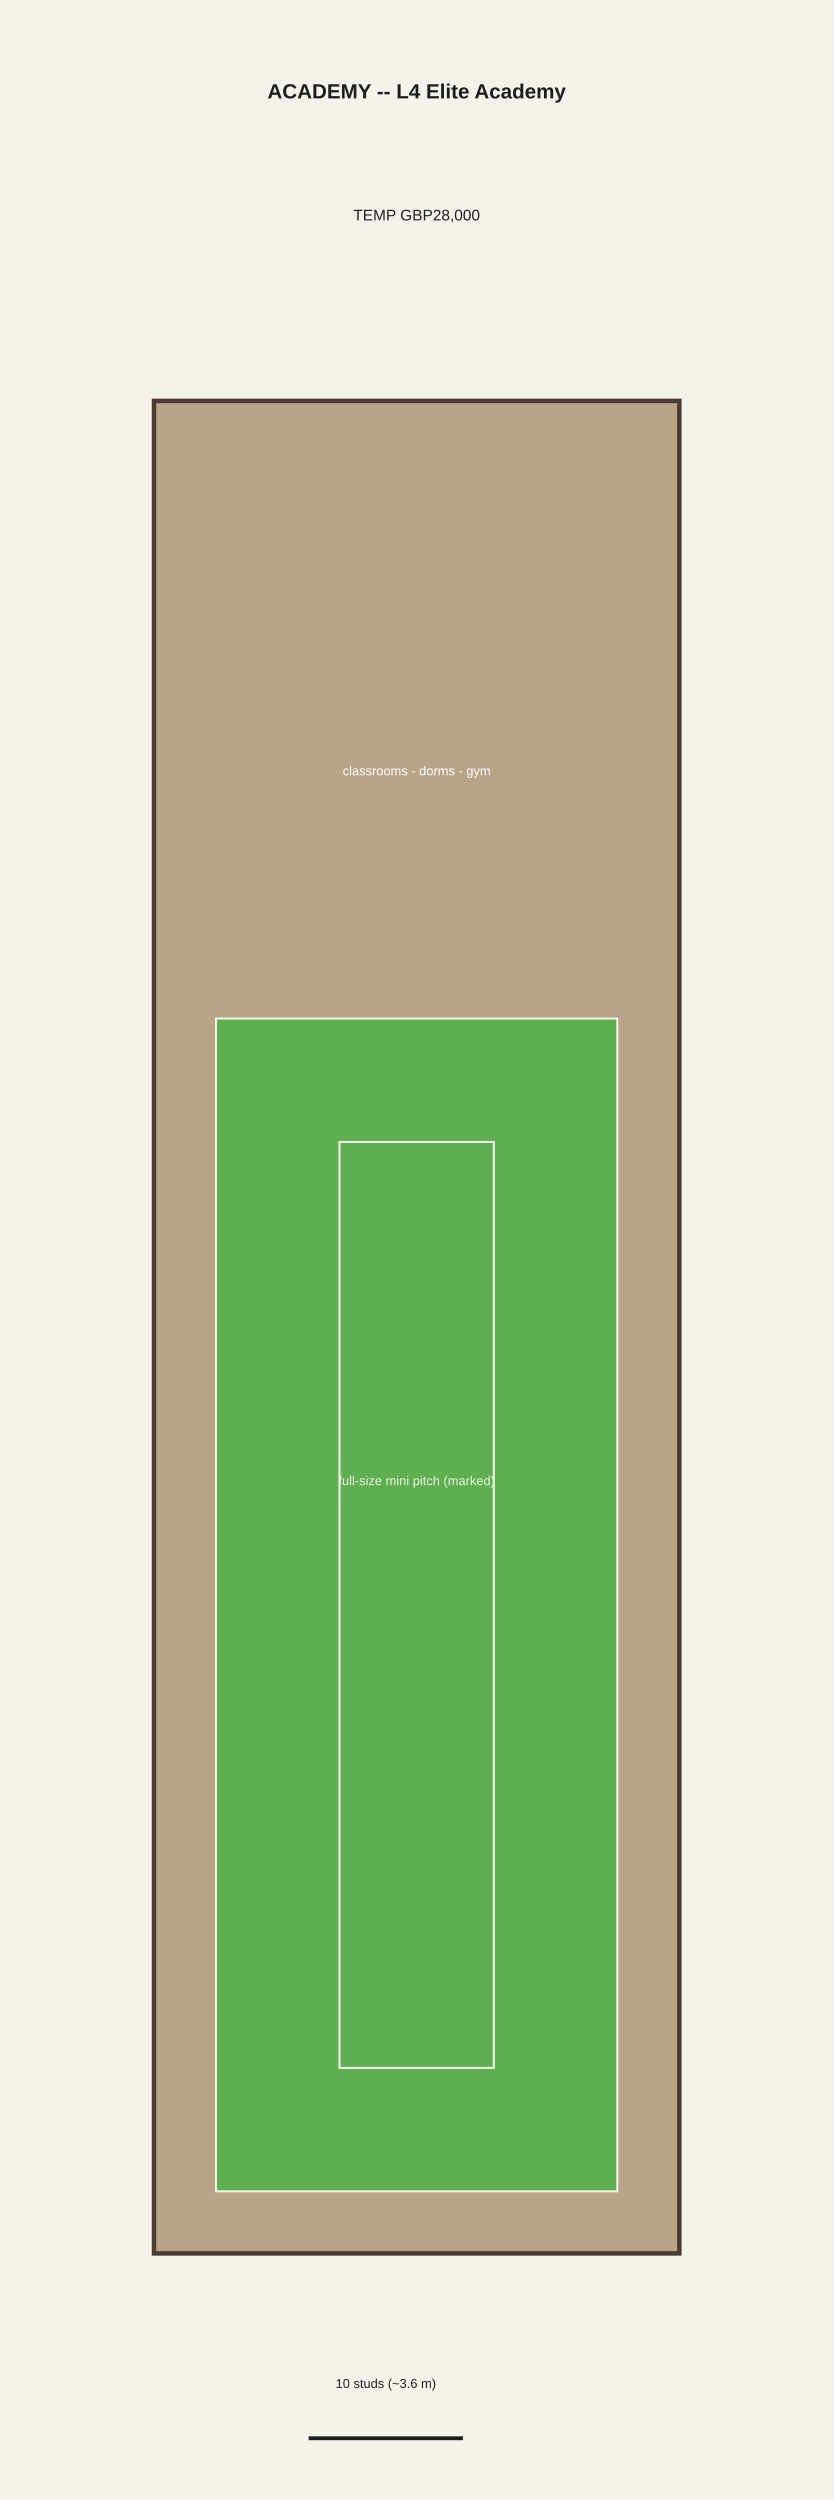
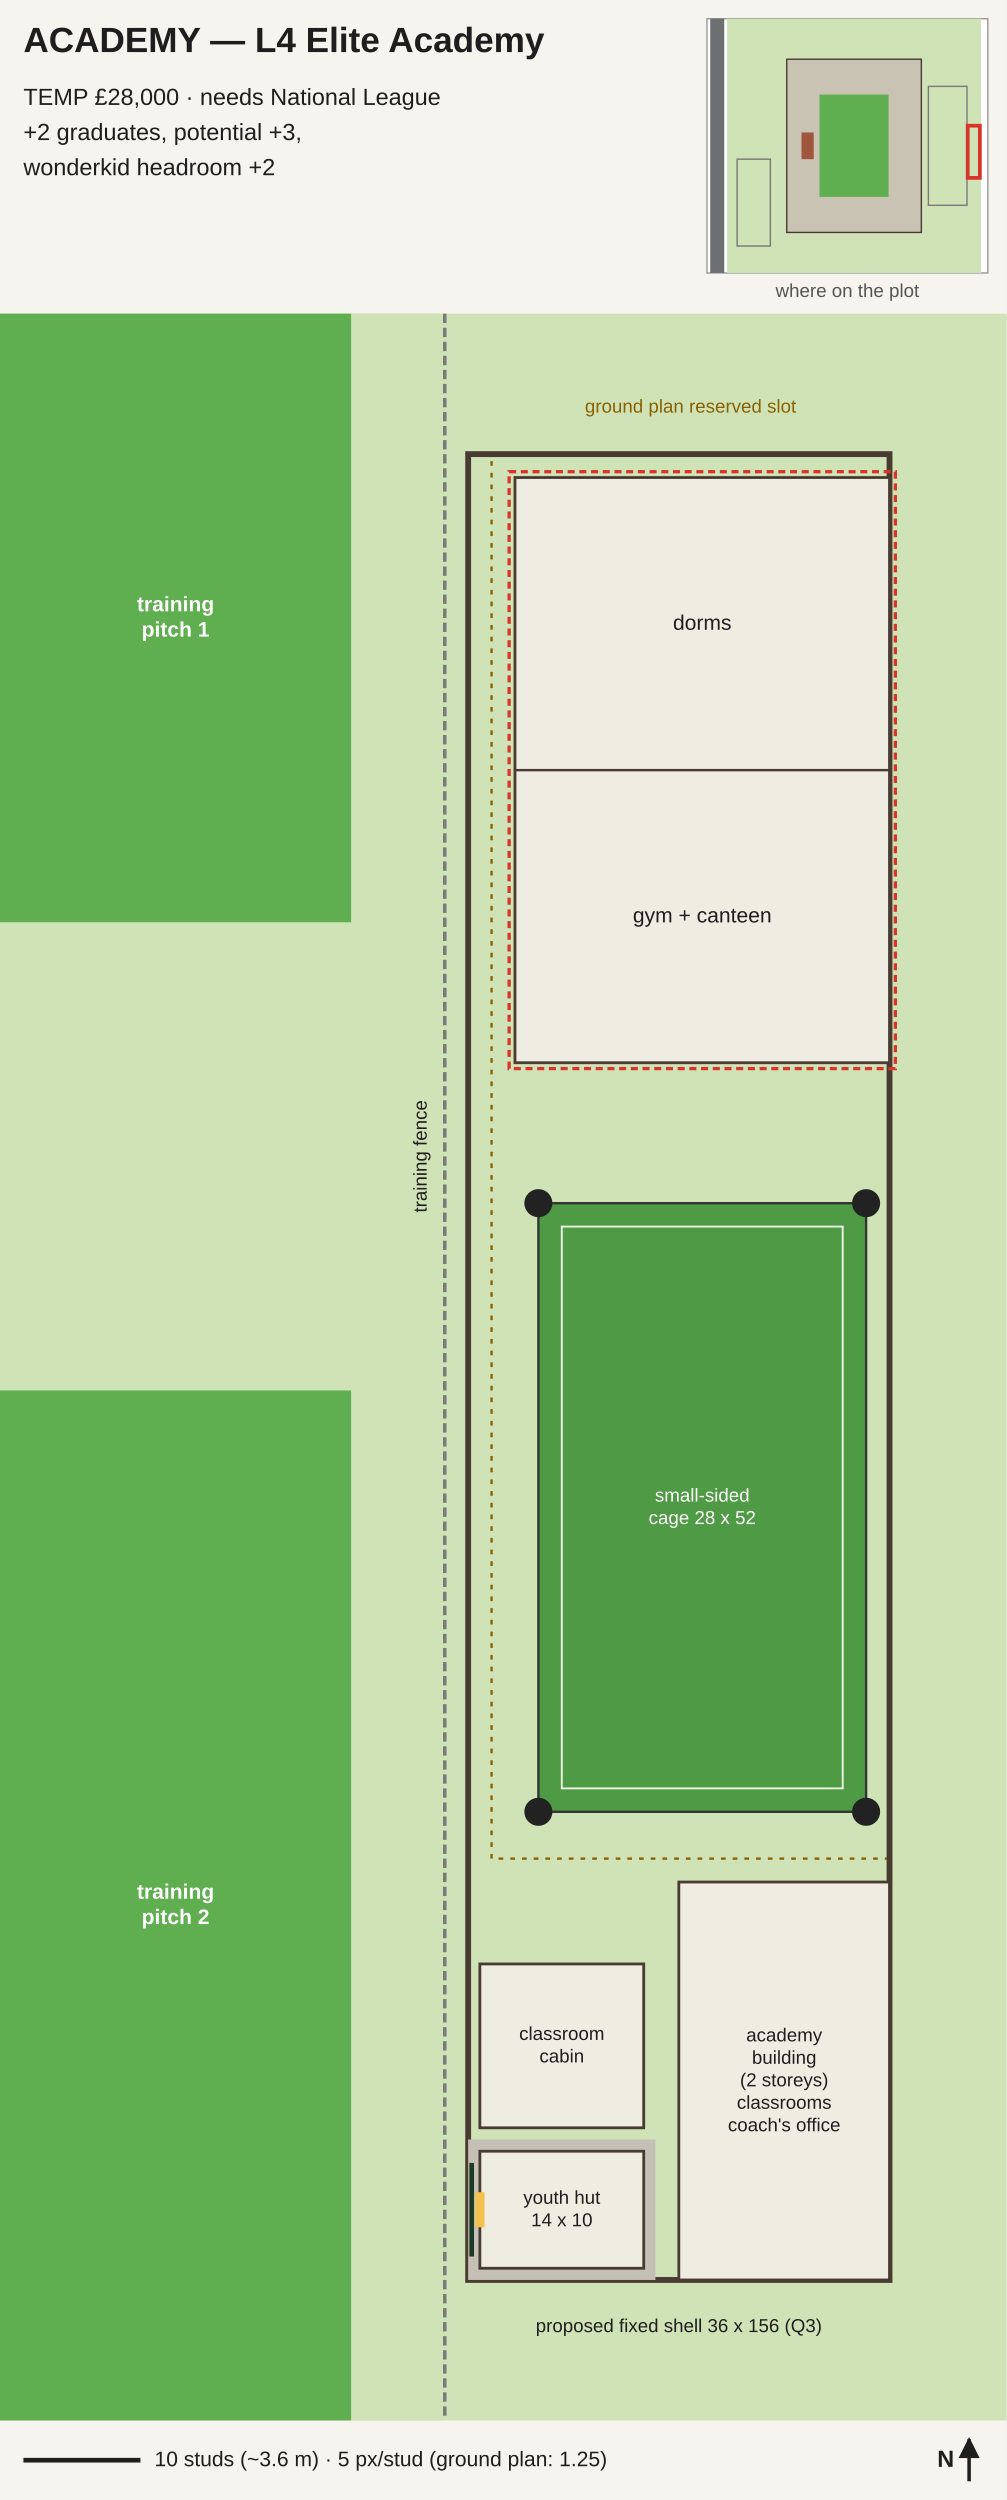
- <svg xmlns="http://www.w3.org/2000/svg" width="324" height="972" viewBox="0 0 324 972" font-family="Segoe UI, Arial, sans-serif">
+ <svg xmlns="http://www.w3.org/2000/svg" width="430" height="1068" viewBox="0 0 430 1068" font-family="Segoe UI, Arial, sans-serif">
  <defs>
    <marker id="arr" viewBox="0 0 10 10" refX="9" refY="5" markerWidth="6" markerHeight="6" orient="auto-start-reverse">
      <path d="M0,0 L10,5 L0,10 z" fill="context-stroke" />
    </marker>
  </defs>
-   <polygon points="0.0,0.0 324.0,0.0 324.0,972.0 0.0,972.0" fill="#f4f2ea" stroke="none" stroke-width="1" opacity="1.0" />
-   <polygon points="60.0,156.0 264.0,156.0 264.0,876.0 60.0,876.0" fill="#eef0e9" stroke="#4a3b32" stroke-width="2" opacity="1.0" />
-   <text x="162.0" y="36.0" font-size="8" fill="#1e1e1e" text-anchor="middle" dominant-baseline="middle" font-weight="bold">ACADEMY -- L4 Elite Academy</text>
-   <text x="162.0" y="84.0" font-size="6" fill="#1e1e1e" text-anchor="middle" dominant-baseline="middle">TEMP GBP28,000</text>
-   <polyline points="120.0,948.0 180.0,948.0" fill="none" stroke="#1e1e1e" stroke-width="1.5" stroke-linejoin="round" opacity="1.0" />
-   <text x="150.0" y="927.0" font-size="5" fill="#1e1e1e" text-anchor="middle" dominant-baseline="middle">10 studs (~3.6 m)</text>
-   <polygon points="60.0,156.0 264.0,156.0 264.0,876.0 60.0,876.0" fill="#b9a48a" stroke="#4a3b32" stroke-width="1.5" opacity="1.0" />
-   <polygon points="84.0,396.0 240.0,396.0 240.0,852.0 84.0,852.0" fill="#5fae4f" stroke="#eef7e6" stroke-width="0.8" opacity="1.0" />
-   <polygon points="132.0,444.0 192.0,444.0 192.0,804.0 132.0,804.0" fill="none" stroke="#eef7e6" stroke-width="0.8" opacity="1.0" />
-   <text x="162.0" y="300.0" font-size="5" fill="#fff" text-anchor="middle" dominant-baseline="middle">classrooms - dorms - gym</text>
-   <text x="162.0" y="576.0" font-size="5" fill="#e8f5e2" text-anchor="middle" dominant-baseline="middle">full-size mini pitch (marked)</text>
+   <polygon points="0.0,0.0 430.0,0.0 430.0,1068.0 0.0,1068.0" fill="#f6f4ee" stroke="none" stroke-width="1" opacity="1.0" />
+   <polygon points="0.0,134.0 430.0,134.0 430.0,1034.0 0.0,1034.0" fill="#cfe3b6" stroke="none" stroke-width="1" opacity="1.0" />
+   <text x="10.0" y="18.0" font-size="15" fill="#1e1e1e" text-anchor="start" dominant-baseline="middle" font-weight="bold">ACADEMY — L4 Elite Academy</text>
+   <text x="10.0" y="42.0" font-size="10" fill="#1e1e1e" text-anchor="start" dominant-baseline="middle">TEMP £28,000 · needs National League</text>
+   <text x="10.0" y="57.0" font-size="10" fill="#1e1e1e" text-anchor="start" dominant-baseline="middle">+2 graduates, potential +3,</text>
+   <text x="10.0" y="72.0" font-size="10" fill="#1e1e1e" text-anchor="start" dominant-baseline="middle">wonderkid headroom +2</text>
+   <polygon points="302.0,8.0 422.0,8.0 422.0,116.6 302.0,116.6" fill="#ffffff" stroke="#999" stroke-width="0.6" opacity="1.0" />
+   <polygon points="303.4,8.0 309.4,8.0 309.4,116.6 303.4,116.6" fill="#6d6f72" stroke="none" stroke-width="1" opacity="1.0" />
+   <polygon points="310.6,8.0 419.1,8.0 419.1,116.6 310.6,116.6" fill="#cfe3b6" stroke="none" stroke-width="1" opacity="1.0" />
+   <polygon points="336.1,25.3 393.6,25.3 393.6,99.3 336.1,99.3" fill="#c9c3b3" stroke="#4a3b32" stroke-width="0.6" opacity="1.0" />
+   <polygon points="350.1,40.4 379.6,40.4 379.6,84.1 350.1,84.1" fill="#5fae4f" stroke="none" stroke-width="1" opacity="1.0" />
+   <polygon points="342.4,56.6 347.6,56.6 347.6,68.0 342.4,68.0" fill="#a0553d" stroke="none" stroke-width="1" opacity="1.0" />
+   <polygon points="396.6,36.9 413.1,36.9 413.1,87.7 396.6,87.7" fill="none" stroke="#7a7a7a" stroke-width="0.6" opacity="1.0" />
+   <polygon points="314.9,68.0 329.1,68.0 329.1,105.1 314.9,105.1" fill="none" stroke="#777" stroke-width="0.6" opacity="1.0" />
+   <polygon points="413.4,53.7 418.6,53.7 418.6,76.0 413.4,76.0" fill="none" stroke="#d9342b" stroke-width="1.6" opacity="1.0" />
+   <text x="362.0" y="124.6" font-size="8" fill="#555" text-anchor="middle" dominant-baseline="middle">where on the plot</text>
+   <polyline points="10.0,1051.0 60.0,1051.0" fill="none" stroke="#1e1e1e" stroke-width="2" stroke-linejoin="round" opacity="1.0" />
+   <text x="66.0" y="1051.0" font-size="9" fill="#1e1e1e" text-anchor="start" dominant-baseline="middle">10 studs (~3.6 m)   ·   5 px/stud (ground plan: 1.25)</text>
+   <polyline points="414.0,1060.0 414.0,1042.0" fill="none" stroke="#1e1e1e" stroke-width="1.5" stroke-linejoin="round" marker-end="url(#arr)" opacity="1.0" />
+   <text x="404.0" y="1051.0" font-size="10" fill="#1e1e1e" text-anchor="middle" dominant-baseline="middle" font-weight="bold">N</text>
+   <polygon points="0.0,134.0 190.0,134.0 190.0,1034.0 0.0,1034.0" fill="#cfe3b6" stroke="none" stroke-width="1" opacity="1.0" />
+   <polygon points="0.0,594.0 150.0,594.0 150.0,1034.0 0.0,1034.0" fill="#5fae4f" stroke="none" stroke-width="1" opacity="1.0" />
+   <polygon points="0.0,134.0 150.0,134.0 150.0,394.0 0.0,394.0" fill="#5fae4f" stroke="none" stroke-width="1" opacity="1.0" />
+   <text x="75.0" y="808.6" font-size="9" fill="#fff" text-anchor="middle" dominant-baseline="middle" font-weight="bold">training</text>
+   <text x="75.0" y="819.4" font-size="9" fill="#fff" text-anchor="middle" dominant-baseline="middle" font-weight="bold">pitch 2</text>
+   <text x="75.0" y="258.6" font-size="9" fill="#fff" text-anchor="middle" dominant-baseline="middle" font-weight="bold">training</text>
+   <text x="75.0" y="269.4" font-size="9" fill="#fff" text-anchor="middle" dominant-baseline="middle" font-weight="bold">pitch 1</text>
+   <polyline points="190.0,134.0 190.0,1034.0" fill="none" stroke="#7a7a7a" stroke-width="1.5" stroke-linejoin="round" stroke-dasharray="4,2" opacity="1.0" />
+   <text x="180.0" y="494.0" font-size="8" fill="#1e1e1e" text-anchor="middle" dominant-baseline="middle" transform="rotate(-90 180.0 494.0)">training fence</text>
+   <polygon points="210.0,194.0 380.0,194.0 380.0,794.0 210.0,794.0" fill="none" stroke="#8a6000" stroke-width="1" stroke-dasharray="2,3" opacity="1.0" />
+   <text x="295.0" y="174.0" font-size="8" fill="#8a6000" text-anchor="middle" dominant-baseline="middle">ground plan reserved slot</text>
+   <polygon points="200.0,194.0 380.0,194.0 380.0,974.0 200.0,974.0" fill="none" stroke="#4a3b32" stroke-width="2.5" opacity="1.0" />
+   <text x="290.0" y="994.0" font-size="8" fill="#1e1e1e" text-anchor="middle" dominant-baseline="middle">proposed fixed shell 36 x 156 (Q3)</text>
+   <polygon points="200.0,914.0 280.0,914.0 280.0,974.0 200.0,974.0" fill="#c4c0b6" stroke="none" stroke-width="1" opacity="1.0" />
+   <polygon points="205.0,919.0 275.0,919.0 275.0,969.0 205.0,969.0" fill="#efece2" stroke="#4a3b32" stroke-width="1.2" opacity="1.0" />
+   <polygon points="203.0,936.5 207.0,936.5 207.0,951.5 203.0,951.5" fill="#f2c14e" stroke="none" stroke-width="1" opacity="1.0" />
+   <polygon points="200.5,924.0 202.5,924.0 202.5,964.0 200.5,964.0" fill="#1c3c28" stroke="none" stroke-width="1" opacity="1.0" />
+   <text x="240.0" y="939.2" font-size="8" fill="#1e1e1e" text-anchor="middle" dominant-baseline="middle">youth hut</text>
+   <text x="240.0" y="948.8" font-size="8" fill="#1e1e1e" text-anchor="middle" dominant-baseline="middle">14 x 10</text>
+   <polygon points="205.0,839.0 275.0,839.0 275.0,909.0 205.0,909.0" fill="#efece2" stroke="#4a3b32" stroke-width="1.2" opacity="1.0" />
+   <text x="240.0" y="869.2" font-size="8" fill="#1e1e1e" text-anchor="middle" dominant-baseline="middle">classroom</text>
+   <text x="240.0" y="878.8" font-size="8" fill="#1e1e1e" text-anchor="middle" dominant-baseline="middle">cabin</text>
+   <polygon points="230.0,514.0 370.0,514.0 370.0,774.0 230.0,774.0" fill="#4f9a44" stroke="#333" stroke-width="1" opacity="1.0" />
+   <polygon points="240.0,524.0 360.0,524.0 360.0,764.0 240.0,764.0" fill="none" stroke="#eef7e6" stroke-width="0.8" opacity="1.0" />
+   <text x="300.0" y="639.2" font-size="8" fill="#fff" text-anchor="middle" dominant-baseline="middle">small-sided</text>
+   <text x="300.0" y="648.8" font-size="8" fill="#fff" text-anchor="middle" dominant-baseline="middle">cage 28 x 52</text>
+   <circle cx="230.0" cy="514.0" r="6.0" fill="#222" stroke="none" stroke-width="1" />
+   <circle cx="370.0" cy="514.0" r="6.0" fill="#222" stroke="none" stroke-width="1" />
+   <circle cx="230.0" cy="774.0" r="6.0" fill="#222" stroke="none" stroke-width="1" />
+   <circle cx="370.0" cy="774.0" r="6.0" fill="#222" stroke="none" stroke-width="1" />
+   <polygon points="290.0,804.0 380.0,804.0 380.0,974.0 290.0,974.0" fill="#efece2" stroke="#4a3b32" stroke-width="1.2" opacity="1.0" />
+   <text x="335.0" y="869.8" font-size="8" fill="#1e1e1e" text-anchor="middle" dominant-baseline="middle">academy</text>
+   <text x="335.0" y="879.4" font-size="8" fill="#1e1e1e" text-anchor="middle" dominant-baseline="middle">building</text>
+   <text x="335.0" y="889.0" font-size="8" fill="#1e1e1e" text-anchor="middle" dominant-baseline="middle">(2 storeys)</text>
+   <text x="335.0" y="898.6" font-size="8" fill="#1e1e1e" text-anchor="middle" dominant-baseline="middle">classrooms</text>
+   <text x="335.0" y="908.2" font-size="8" fill="#1e1e1e" text-anchor="middle" dominant-baseline="middle">coach's office</text>
+   <polygon points="220.0,204.0 380.0,204.0 380.0,454.0 220.0,454.0" fill="#efece2" stroke="#4a3b32" stroke-width="1.2" opacity="1.0" />
+   <polyline points="220.0,329.0 380.0,329.0" fill="none" stroke="#4a3b32" stroke-width="1" stroke-linejoin="round" opacity="1.0" />
+   <text x="300.0" y="266.5" font-size="9" fill="#1e1e1e" text-anchor="middle" dominant-baseline="middle">dorms</text>
+   <text x="300.0" y="391.5" font-size="9" fill="#1e1e1e" text-anchor="middle" dominant-baseline="middle">gym + canteen</text>
+   <polygon points="217.5,201.5 382.5,201.5 382.5,456.5 217.5,456.5" fill="none" stroke="#d9342b" stroke-width="1.4" stroke-dasharray="3,2" opacity="1.0" />
</svg>
